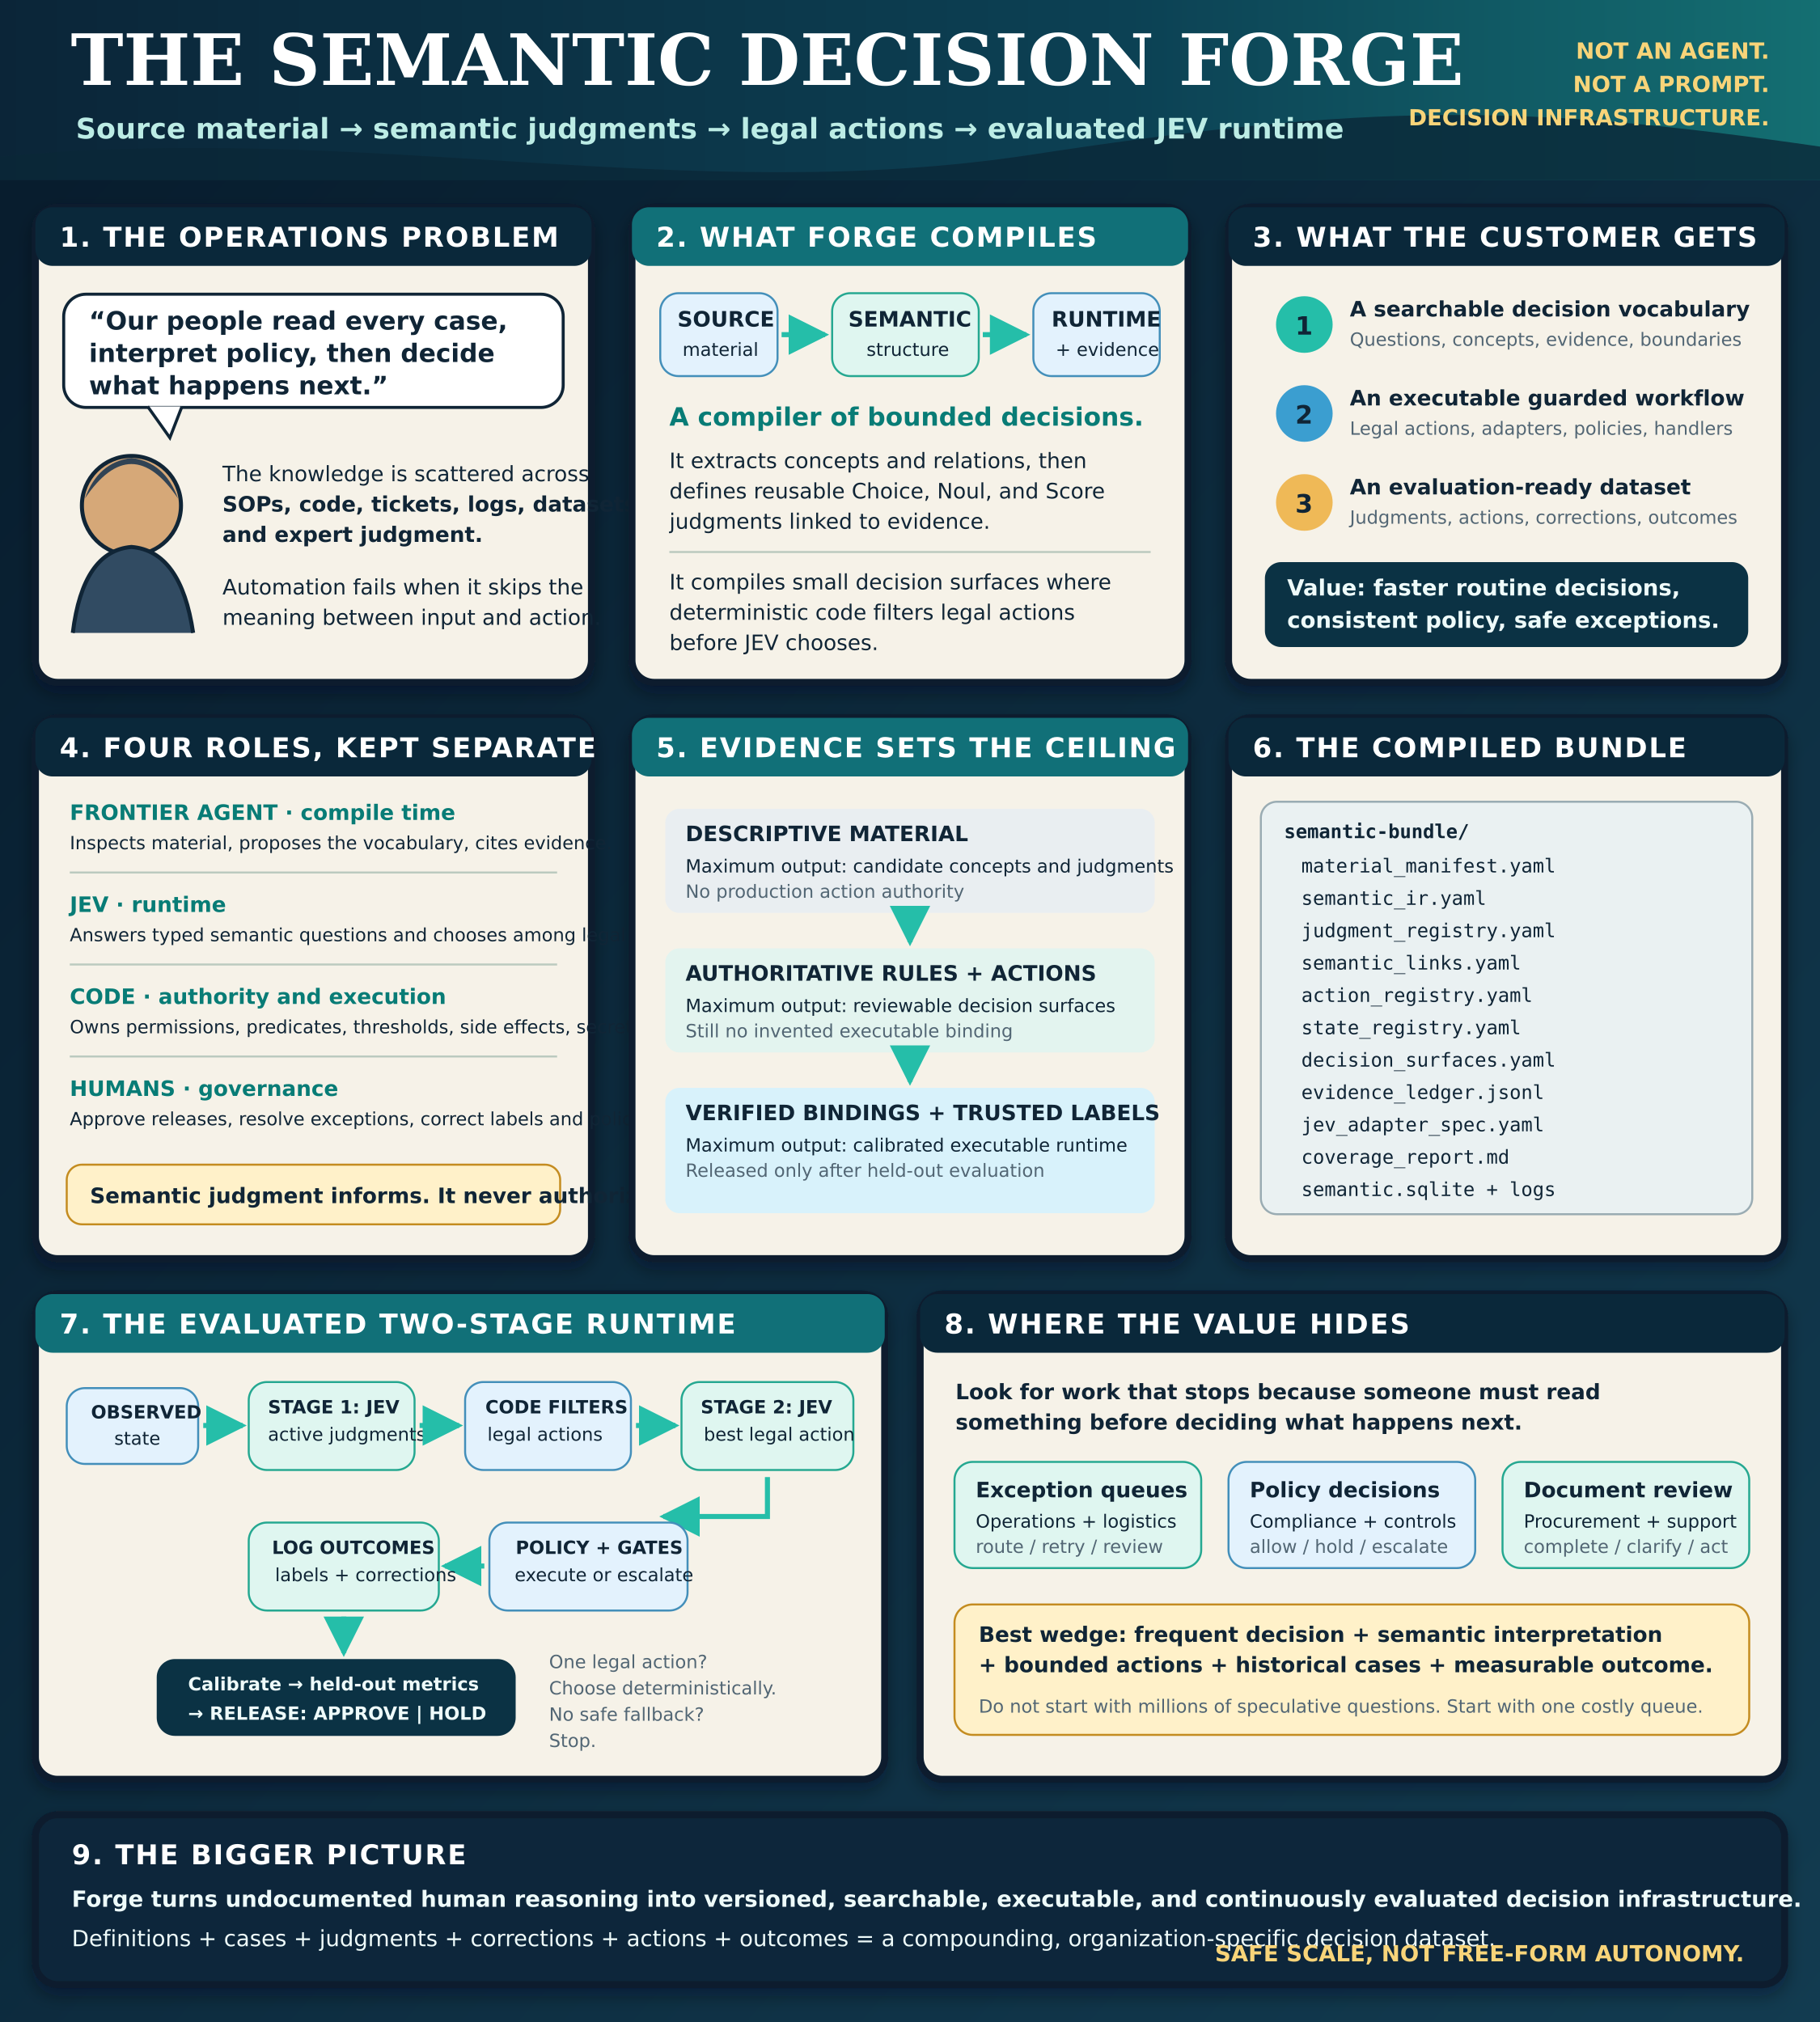
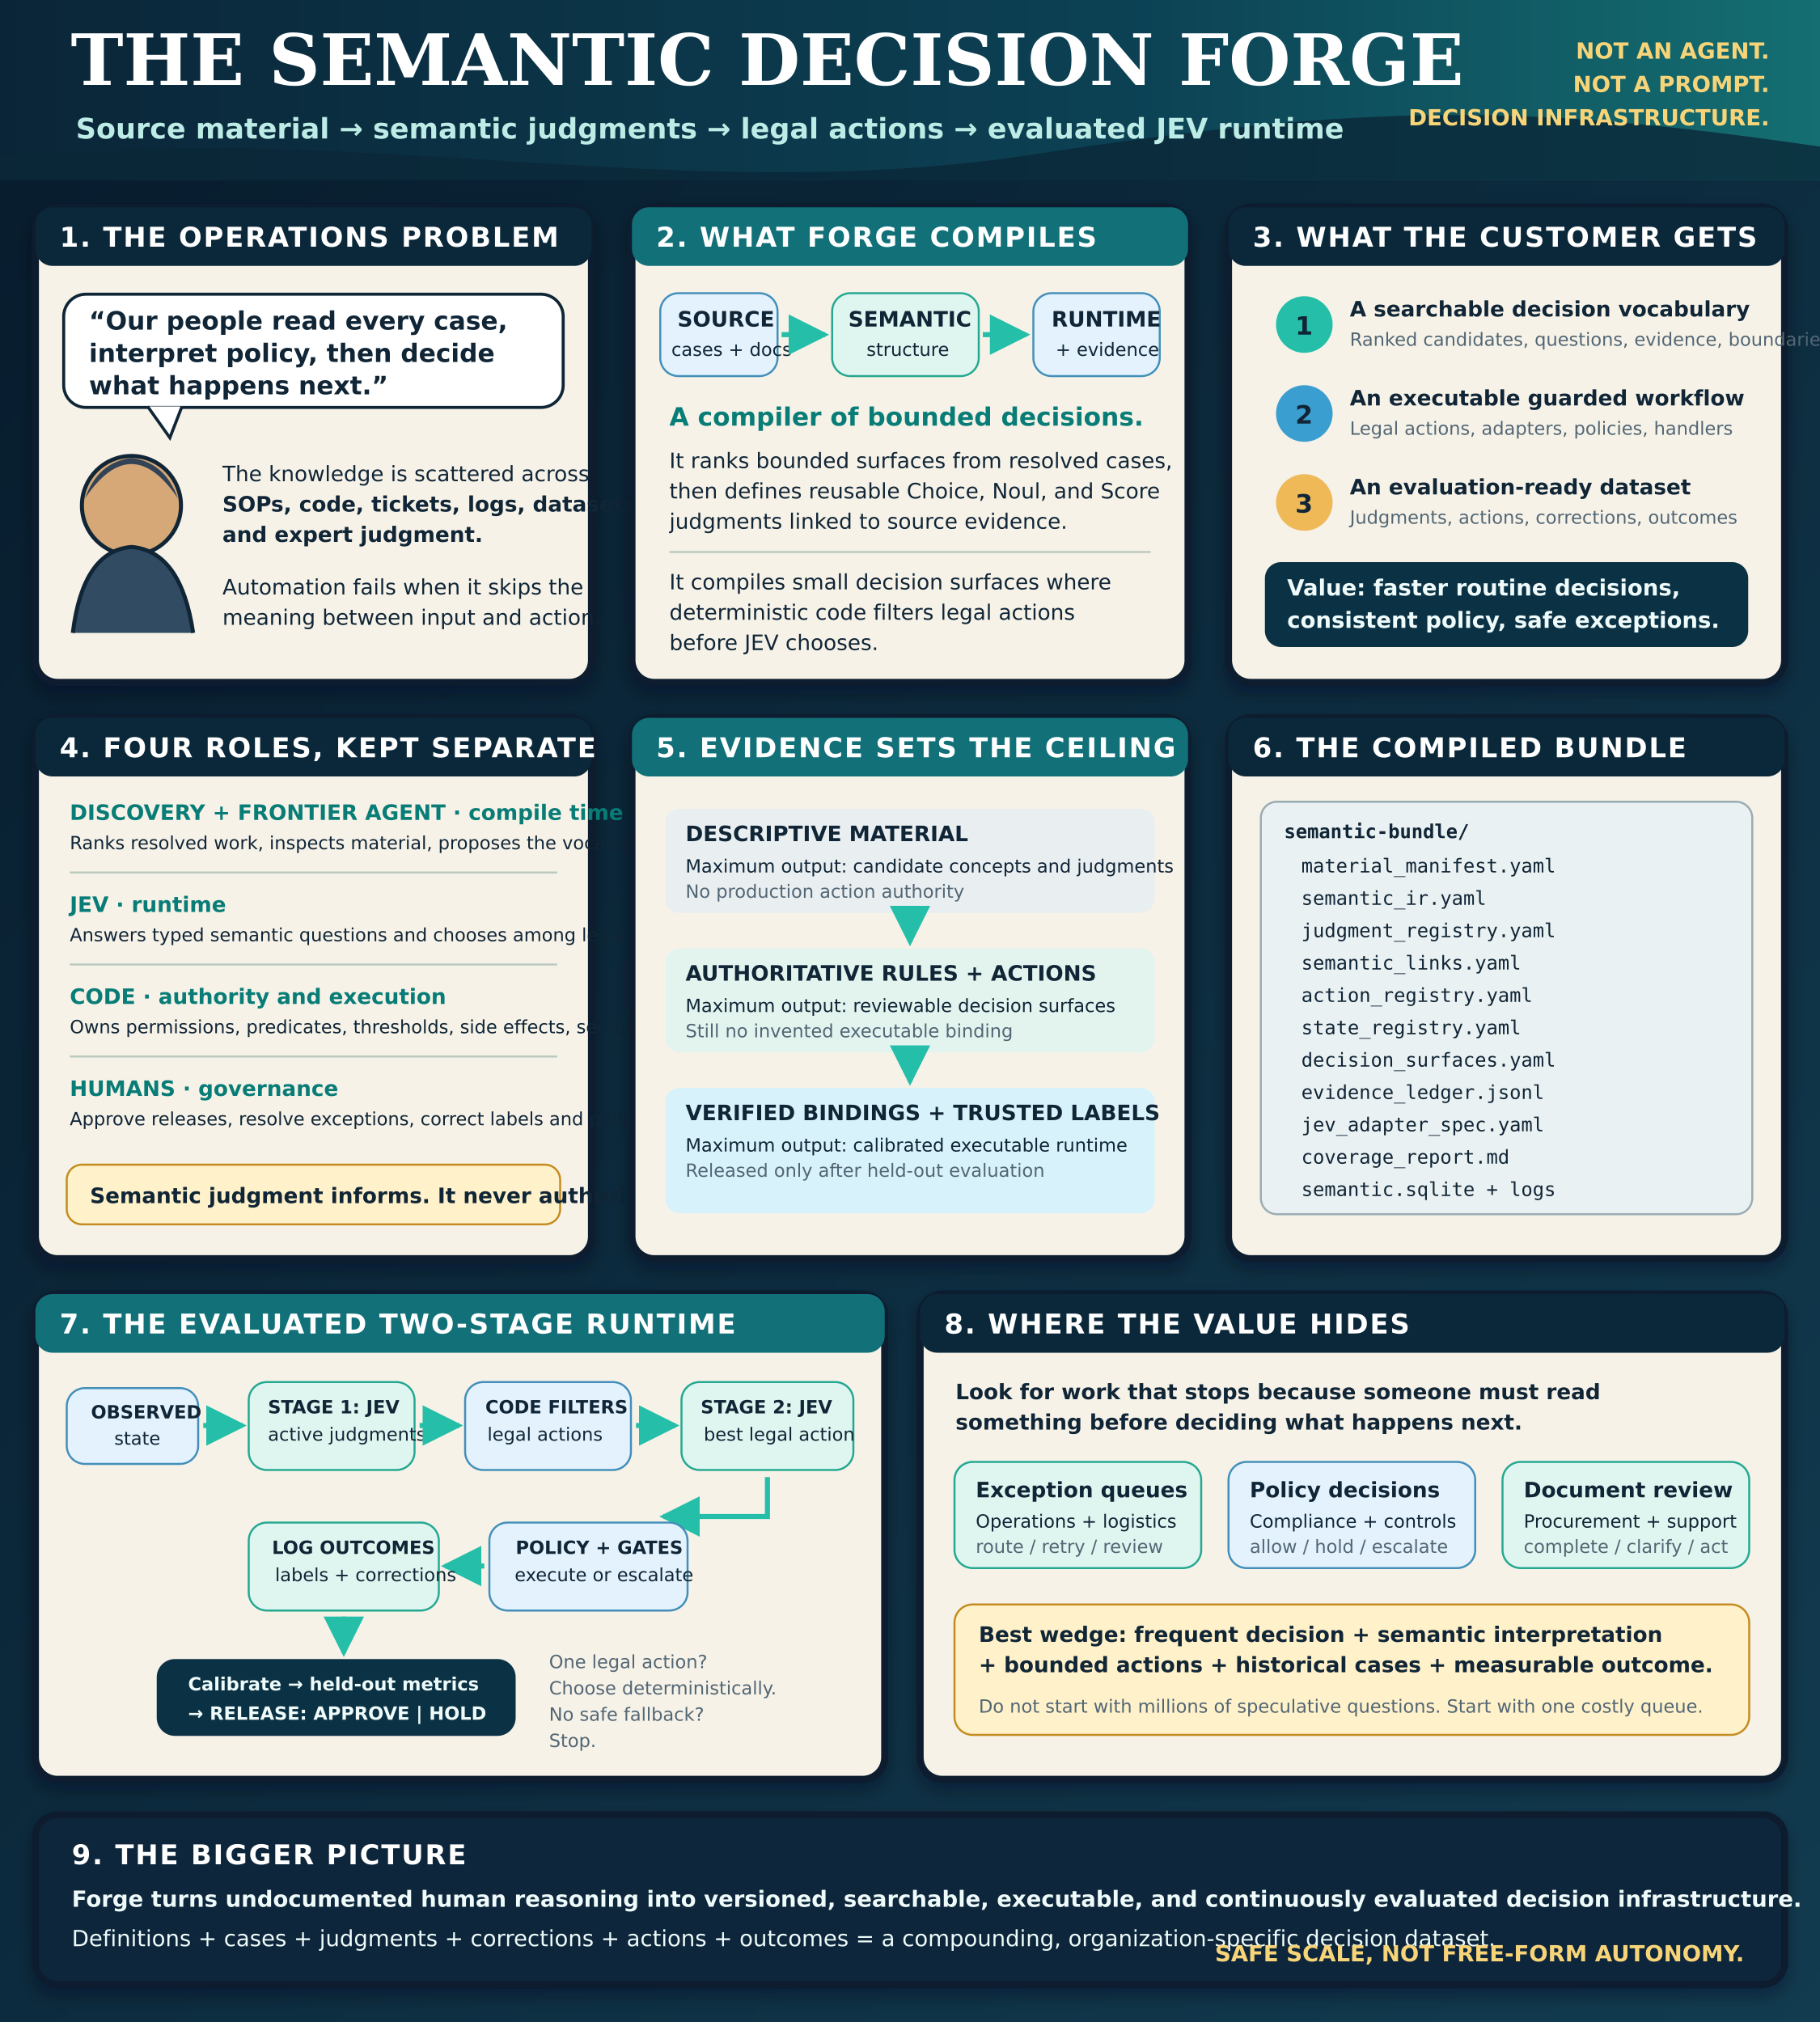
<svg xmlns="http://www.w3.org/2000/svg" width="1800" height="2000" viewBox="0 0 1800 2000" role="img" aria-labelledby="title description">
  <defs>
    <linearGradient id="page" x1="0" y1="0" x2="1" y2="1">
      <stop offset="0" stop-color="#071b2c" />
      <stop offset="1" stop-color="#123b50" />
    </linearGradient>
    <linearGradient id="hero" x1="0" y1="0" x2="1" y2="0">
      <stop offset="0" stop-color="#0b2538" />
      <stop offset="0.62" stop-color="#0c4154" />
      <stop offset="1" stop-color="#146f72" />
    </linearGradient>
    <linearGradient id="accent" x1="0" y1="0" x2="1" y2="1">
      <stop offset="0" stop-color="#36d6b7" />
      <stop offset="1" stop-color="#40a9ff" />
    </linearGradient>
    <filter id="shadow" x="-10%" y="-10%" width="120%" height="130%">
      <feDropShadow dx="0" dy="8" stdDeviation="8" flood-color="#00111d" flood-opacity="0.35" />
    </filter>
    <marker id="arrow" viewBox="0 0 10 10" refX="9" refY="5" markerWidth="8" markerHeight="8" orient="auto-start-reverse">
      <path d="M 0 0 L 10 5 L 0 10 z" fill="#25bea9" />
    </marker>
    <style>
      .panel { fill:#f6f2e8; stroke:#081d2e; stroke-width:7; rx:22; filter:url(#shadow) }
      .panel-dark { fill:#0a283a; stroke:#081d2e; stroke-width:7; rx:22; filter:url(#shadow) }
      .bar { fill:#0a283a }
      .bar-accent { fill:#117078 }
      .panel-title { font-family:"DejaVu Sans"; font-size:27px; font-weight:800; letter-spacing:1.5px; fill:#fff }
      .h1 { font-family:"DejaVu Serif"; font-size:70px; font-weight:800; fill:#fff }
      .subtitle { font-family:"DejaVu Sans"; font-size:28px; font-weight:600; fill:#bcece5 }
      .tag { font-family:"DejaVu Sans"; font-size:22px; font-weight:800; fill:#f8d479 }
      .body { font-family:"DejaVu Sans"; font-size:25px; fill:#102536 }
      .body-sm { font-family:"DejaVu Sans"; font-size:21px; fill:#102536 }
      .body-xs { font-family:"DejaVu Sans"; font-size:18px; fill:#102536 }
      .body-white { font-family:"DejaVu Sans"; font-size:22px; fill:#eefbfa }
      .strong { font-weight:800 }
      .muted { fill:#526674 }
      .accent-text { fill:#087c76; font-weight:800 }
      .chip { fill:#dff6f0; stroke:#25a891; stroke-width:2; rx:18 }
      .chip-blue { fill:#e3f2fd; stroke:#438fba; stroke-width:2; rx:18 }
      .bubble { fill:#fff; stroke:#102536; stroke-width:3; rx:22 }
      .code { font-family:"DejaVu Sans Mono"; font-size:19px; fill:#102536 }
      .rule { stroke:#bbcabf; stroke-width:2 }
      .flow { stroke:#25bea9; stroke-width:8; fill:none; marker-end:url(#arrow) }
      .flow-thin { stroke:#25bea9; stroke-width:5; fill:none; marker-end:url(#arrow) }
    </style>
  </defs>
  <rect width="1800" height="2000" fill="url(#page)" />
  <rect x="0" y="0" width="1800" height="178" fill="url(#hero)" />
  <path d="M0 155 C360 120 680 205 1020 153 S1510 103 1800 145 L1800 178 L0 178 Z" fill="#0a2737" opacity="0.8" />
  <text x="70" y="84" class="h1">THE SEMANTIC DECISION FORGE</text>
  <text x="75" y="137" class="subtitle">Source material → semantic judgments → legal actions → evaluated JEV runtime</text>
  <text x="1750" y="58" class="tag" text-anchor="end">NOT AN AGENT.</text>
  <text x="1750" y="91" class="tag" text-anchor="end">NOT A PROMPT.</text>
  <text x="1750" y="124" class="tag" text-anchor="end">DECISION INFRASTRUCTURE.</text>
  <g transform="translate(35 205)">
    <rect class="panel" width="550" height="470" />
    <rect class="bar" width="550" height="58" rx="17" />
    <text x="24" y="39" class="panel-title">1. THE OPERATIONS PROBLEM</text>
    <rect x="28" y="86" width="494" height="112" class="bubble" />
    <path d="M111 197 l22 31 l12 -31" fill="#fff" stroke="#102536" stroke-width="3" />
    <text x="53" y="121" class="body strong">“Our people read every case,</text>
    <text x="53" y="153" class="body strong">interpret policy, then decide</text>
    <text x="53" y="185" class="body strong">what happens next.”</text>
    <circle cx="95" cy="295" r="49" fill="#d6a878" stroke="#102536" stroke-width="4" />
    <path d="M49 288 Q95 220 141 288 Q128 252 95 248 Q62 252 49 288" fill="#314354" />
    <path d="M37 421 Q47 340 95 336 Q144 340 156 421" fill="#314b62" stroke="#102536" stroke-width="4" />
    <text x="185" y="271" class="body-sm">The knowledge is scattered across</text>
    <text x="185" y="301" class="body-sm strong">SOPs, code, tickets, logs, datasets,</text>
    <text x="185" y="331" class="body-sm strong">and expert judgment.</text>
    <text x="185" y="383" class="body-sm">Automation fails when it skips the</text>
    <text x="185" y="413" class="body-sm">meaning between input and action.</text>
  </g>
  <g transform="translate(625 205)">
    <rect class="panel" width="550" height="470" />
    <rect class="bar-accent" width="550" height="58" rx="17" />
    <text x="24" y="39" class="panel-title">2. WHAT FORGE COMPILES</text>
    <rect x="28" y="85" width="116" height="82" class="chip-blue" />
    <text x="45" y="118" class="body-sm strong">SOURCE</text>
-     <text x="50" y="147" class="body-xs">material</text>
+     <text x="39" y="147" class="body-xs">cases + docs</text>
    <path d="M148 126 H191" class="flow-thin" />
    <rect x="198" y="85" width="145" height="82" class="chip" />
    <text x="214" y="118" class="body-sm strong">SEMANTIC</text>
    <text x="232" y="147" class="body-xs">structure</text>
    <path d="M347 126 H390" class="flow-thin" />
    <rect x="397" y="85" width="125" height="82" class="chip-blue" />
    <text x="415" y="118" class="body-sm strong">RUNTIME</text>
    <text x="419" y="147" class="body-xs">+ evidence</text>
    <text x="37" y="216" class="body strong accent-text">A compiler of bounded decisions.</text>
-     <text x="37" y="258" class="body-sm">It extracts concepts and relations, then</text>
-     <text x="37" y="288" class="body-sm">defines reusable Choice, Noul, and Score</text>
-     <text x="37" y="318" class="body-sm">judgments linked to evidence.</text>
+     <text x="37" y="258" class="body-sm">It ranks bounded surfaces from resolved cases,</text>
+     <text x="37" y="288" class="body-sm">then defines reusable Choice, Noul, and Score</text>
+     <text x="37" y="318" class="body-sm">judgments linked to source evidence.</text>
    <line x1="37" y1="341" x2="513" y2="341" class="rule" />
    <text x="37" y="378" class="body-sm">It compiles small decision surfaces where</text>
    <text x="37" y="408" class="body-sm">deterministic code filters legal actions</text>
    <text x="37" y="438" class="body-sm">before JEV chooses.</text>
  </g>
  <g transform="translate(1215 205)">
    <rect class="panel" width="550" height="470" />
    <rect class="bar" width="550" height="58" rx="17" />
    <text x="24" y="39" class="panel-title">3. WHAT THE CUSTOMER GETS</text>
    <circle cx="75" cy="116" r="28" fill="#25bea9" />
    <text x="66" y="126" class="body strong" fill="#fff">1</text>
    <text x="120" y="108" class="body-sm strong">A searchable decision vocabulary</text>
-     <text x="120" y="137" class="body-xs muted">Questions, concepts, evidence, boundaries</text>
+     <text x="120" y="137" class="body-xs muted">Ranked candidates, questions, evidence, boundaries</text>
    <circle cx="75" cy="204" r="28" fill="#3b9ed0" />
    <text x="66" y="214" class="body strong" fill="#fff">2</text>
    <text x="120" y="196" class="body-sm strong">An executable guarded workflow</text>
    <text x="120" y="225" class="body-xs muted">Legal actions, adapters, policies, handlers</text>
    <circle cx="75" cy="292" r="28" fill="#efb957" />
    <text x="66" y="302" class="body strong" fill="#fff">3</text>
    <text x="120" y="284" class="body-sm strong">An evaluation-ready dataset</text>
    <text x="120" y="313" class="body-xs muted">Judgments, actions, corrections, outcomes</text>
    <rect x="36" y="351" width="478" height="84" rx="16" fill="#0b3244" />
    <text x="58" y="384" class="body-white strong">Value: faster routine decisions,</text>
    <text x="58" y="416" class="body-white strong">consistent policy, safe exceptions.</text>
  </g>
  <g transform="translate(35 710)">
    <rect class="panel" width="550" height="535" />
    <rect class="bar" width="550" height="58" rx="17" />
    <text x="24" y="39" class="panel-title">4. FOUR ROLES, KEPT SEPARATE</text>
-     <text x="34" y="101" class="body-sm strong accent-text">FRONTIER AGENT · compile time</text>
-     <text x="34" y="130" class="body-xs">Inspects material, proposes the vocabulary, cites evidence.</text>
+     <text x="34" y="101" class="body-sm strong accent-text">DISCOVERY + FRONTIER AGENT · compile time</text>
+     <text x="34" y="130" class="body-xs">Ranks resolved work, inspects material, proposes the vocabulary.</text>
    <line x1="34" y1="153" x2="516" y2="153" class="rule" />
    <text x="34" y="192" class="body-sm strong accent-text">JEV · runtime</text>
    <text x="34" y="221" class="body-xs">Answers typed semantic questions and chooses among legal options.</text>
    <line x1="34" y1="244" x2="516" y2="244" class="rule" />
    <text x="34" y="283" class="body-sm strong accent-text">CODE · authority and execution</text>
    <text x="34" y="312" class="body-xs">Owns permissions, predicates, thresholds, side effects, secrets.</text>
    <line x1="34" y1="335" x2="516" y2="335" class="rule" />
    <text x="34" y="374" class="body-sm strong accent-text">HUMANS · governance</text>
    <text x="34" y="403" class="body-xs">Approve releases, resolve exceptions, correct labels and policy.</text>
    <rect x="31" y="442" width="488" height="59" rx="15" fill="#fff1c9" stroke="#c48c20" stroke-width="2" />
    <text x="54" y="480" class="body-sm strong">Semantic judgment informs. It never authorizes.</text>
  </g>
  <g transform="translate(625 710)">
    <rect class="panel" width="550" height="535" />
    <rect class="bar-accent" width="550" height="58" rx="17" />
    <text x="24" y="39" class="panel-title">5. EVIDENCE SETS THE CEILING</text>
    <rect x="33" y="90" width="484" height="103" rx="14" fill="#e9eef1" />
    <text x="53" y="122" class="body-sm strong">DESCRIPTIVE MATERIAL</text>
    <text x="53" y="153" class="body-xs">Maximum output: candidate concepts and judgments</text>
    <text x="53" y="178" class="body-xs muted">No production action authority</text>
    <path d="M275 199 V222" class="flow-thin" />
    <rect x="33" y="228" width="484" height="103" rx="14" fill="#e3f4ef" />
    <text x="53" y="260" class="body-sm strong">AUTHORITATIVE RULES + ACTIONS</text>
    <text x="53" y="291" class="body-xs">Maximum output: reviewable decision surfaces</text>
    <text x="53" y="316" class="body-xs muted">Still no invented executable binding</text>
    <path d="M275 337 V360" class="flow-thin" />
    <rect x="33" y="366" width="484" height="124" rx="14" fill="#d8f2fb" />
    <text x="53" y="398" class="body-sm strong">VERIFIED BINDINGS + TRUSTED LABELS</text>
    <text x="53" y="429" class="body-xs">Maximum output: calibrated executable runtime</text>
    <text x="53" y="454" class="body-xs muted">Released only after held-out evaluation</text>
  </g>
  <g transform="translate(1215 710)">
    <rect class="panel" width="550" height="535" />
    <rect class="bar" width="550" height="58" rx="17" />
    <text x="24" y="39" class="panel-title">6. THE COMPILED BUNDLE</text>
    <rect x="32" y="83" width="486" height="408" rx="16" fill="#eaf1f2" stroke="#9aacb3" stroke-width="2" />
    <text x="55" y="119" class="code strong">semantic-bundle/</text>
    <text x="72" y="153" class="code">material_manifest.yaml</text>
    <text x="72" y="185" class="code">semantic_ir.yaml</text>
    <text x="72" y="217" class="code">judgment_registry.yaml</text>
    <text x="72" y="249" class="code">semantic_links.yaml</text>
    <text x="72" y="281" class="code">action_registry.yaml</text>
    <text x="72" y="313" class="code">state_registry.yaml</text>
    <text x="72" y="345" class="code">decision_surfaces.yaml</text>
    <text x="72" y="377" class="code">evidence_ledger.jsonl</text>
    <text x="72" y="409" class="code">jev_adapter_spec.yaml</text>
    <text x="72" y="441" class="code">coverage_report.md</text>
    <text x="72" y="473" class="code">semantic.sqlite + logs</text>
  </g>
  <g transform="translate(35 1280)">
    <rect class="panel" width="840" height="480" />
    <rect class="bar-accent" width="840" height="58" rx="17" />
    <text x="24" y="39" class="panel-title">7. THE EVALUATED TWO-STAGE RUNTIME</text>
    <rect x="31" y="93" width="130" height="75" class="chip-blue" />
    <text x="55" y="123" class="body-xs strong">OBSERVED</text>
    <text x="78" y="149" class="body-xs">state</text>
    <path d="M166 130 H205" class="flow-thin" />
    <rect x="211" y="87" width="164" height="87" class="chip" />
    <text x="230" y="118" class="body-xs strong">STAGE 1: JEV</text>
    <text x="230" y="145" class="body-xs">active judgments</text>
    <path d="M380 130 H419" class="flow-thin" />
    <rect x="425" y="87" width="164" height="87" class="chip-blue" />
    <text x="445" y="118" class="body-xs strong">CODE FILTERS</text>
    <text x="447" y="145" class="body-xs">legal actions</text>
    <path d="M594 130 H633" class="flow-thin" />
    <rect x="639" y="87" width="170" height="87" class="chip" />
    <text x="658" y="118" class="body-xs strong">STAGE 2: JEV</text>
    <text x="661" y="145" class="body-xs">best legal action</text>
    <path d="M724 181 V220 H621" class="flow-thin" />
    <rect x="449" y="226" width="196" height="87" class="chip-blue" />
    <text x="475" y="257" class="body-xs strong">POLICY + GATES</text>
    <text x="474" y="284" class="body-xs">execute or escalate</text>
    <path d="M444 269 H405" class="flow-thin" />
    <rect x="211" y="226" width="188" height="87" class="chip" />
    <text x="234" y="257" class="body-xs strong">LOG OUTCOMES</text>
    <text x="237" y="284" class="body-xs">labels + corrections</text>
    <path d="M305 319 V355" class="flow-thin" />
    <rect x="120" y="361" width="355" height="76" rx="18" fill="#0b3244" />
    <text x="151" y="392" class="body-xs strong" style="fill:#eefbfa">Calibrate → held-out metrics</text>
    <text x="151" y="421" class="body-xs strong" style="fill:#eefbfa">→ RELEASE: APPROVE | HOLD</text>
    <text x="508" y="370" class="body-xs muted">One legal action?</text>
    <text x="508" y="396" class="body-xs muted">Choose deterministically.</text>
    <text x="508" y="422" class="body-xs muted">No safe fallback?</text>
    <text x="508" y="448" class="body-xs muted">Stop.</text>
  </g>
  <g transform="translate(910 1280)">
    <rect class="panel" width="855" height="480" />
    <rect class="bar" width="855" height="58" rx="17" />
    <text x="24" y="39" class="panel-title">8. WHERE THE VALUE HIDES</text>
    <text x="35" y="104" class="body-sm strong">Look for work that stops because someone must read</text>
    <text x="35" y="134" class="body-sm strong">something before deciding what happens next.</text>
    <rect x="34" y="166" width="244" height="105" class="chip" />
    <text x="55" y="201" class="body-sm strong">Exception queues</text>
    <text x="55" y="231" class="body-xs">Operations + logistics</text>
    <text x="55" y="256" class="body-xs muted">route / retry / review</text>
    <rect x="305" y="166" width="244" height="105" class="chip-blue" />
    <text x="326" y="201" class="body-sm strong">Policy decisions</text>
    <text x="326" y="231" class="body-xs">Compliance + controls</text>
    <text x="326" y="256" class="body-xs muted">allow / hold / escalate</text>
    <rect x="576" y="166" width="244" height="105" class="chip" />
    <text x="597" y="201" class="body-sm strong">Document review</text>
    <text x="597" y="231" class="body-xs">Procurement + support</text>
    <text x="597" y="256" class="body-xs muted">complete / clarify / act</text>
    <rect x="34" y="307" width="786" height="129" rx="18" fill="#fff1c9" stroke="#c48c20" stroke-width="2" />
    <text x="58" y="344" class="body-sm strong">Best wedge: frequent decision + semantic interpretation</text>
    <text x="58" y="374" class="body-sm strong">+ bounded actions + historical cases + measurable outcome.</text>
    <text x="58" y="414" class="body-xs muted">Do not start with millions of speculative questions. Start with one costly queue.</text>
  </g>
  <g transform="translate(35 1795)">
    <rect class="panel-dark" width="1730" height="168" />
    <text x="36" y="49" class="panel-title">9. THE BIGGER PICTURE</text>
    <text x="36" y="91" class="body-white strong">Forge turns undocumented human reasoning into versioned, searchable, executable, and continuously evaluated decision infrastructure.</text>
    <text x="36" y="130" class="body-white">Definitions + cases + judgments + corrections + actions + outcomes = a compounding, organization-specific decision dataset.</text>
    <text x="1690" y="145" class="tag" text-anchor="end">SAFE SCALE, NOT FREE-FORM AUTONOMY.</text>
  </g>
</svg>
